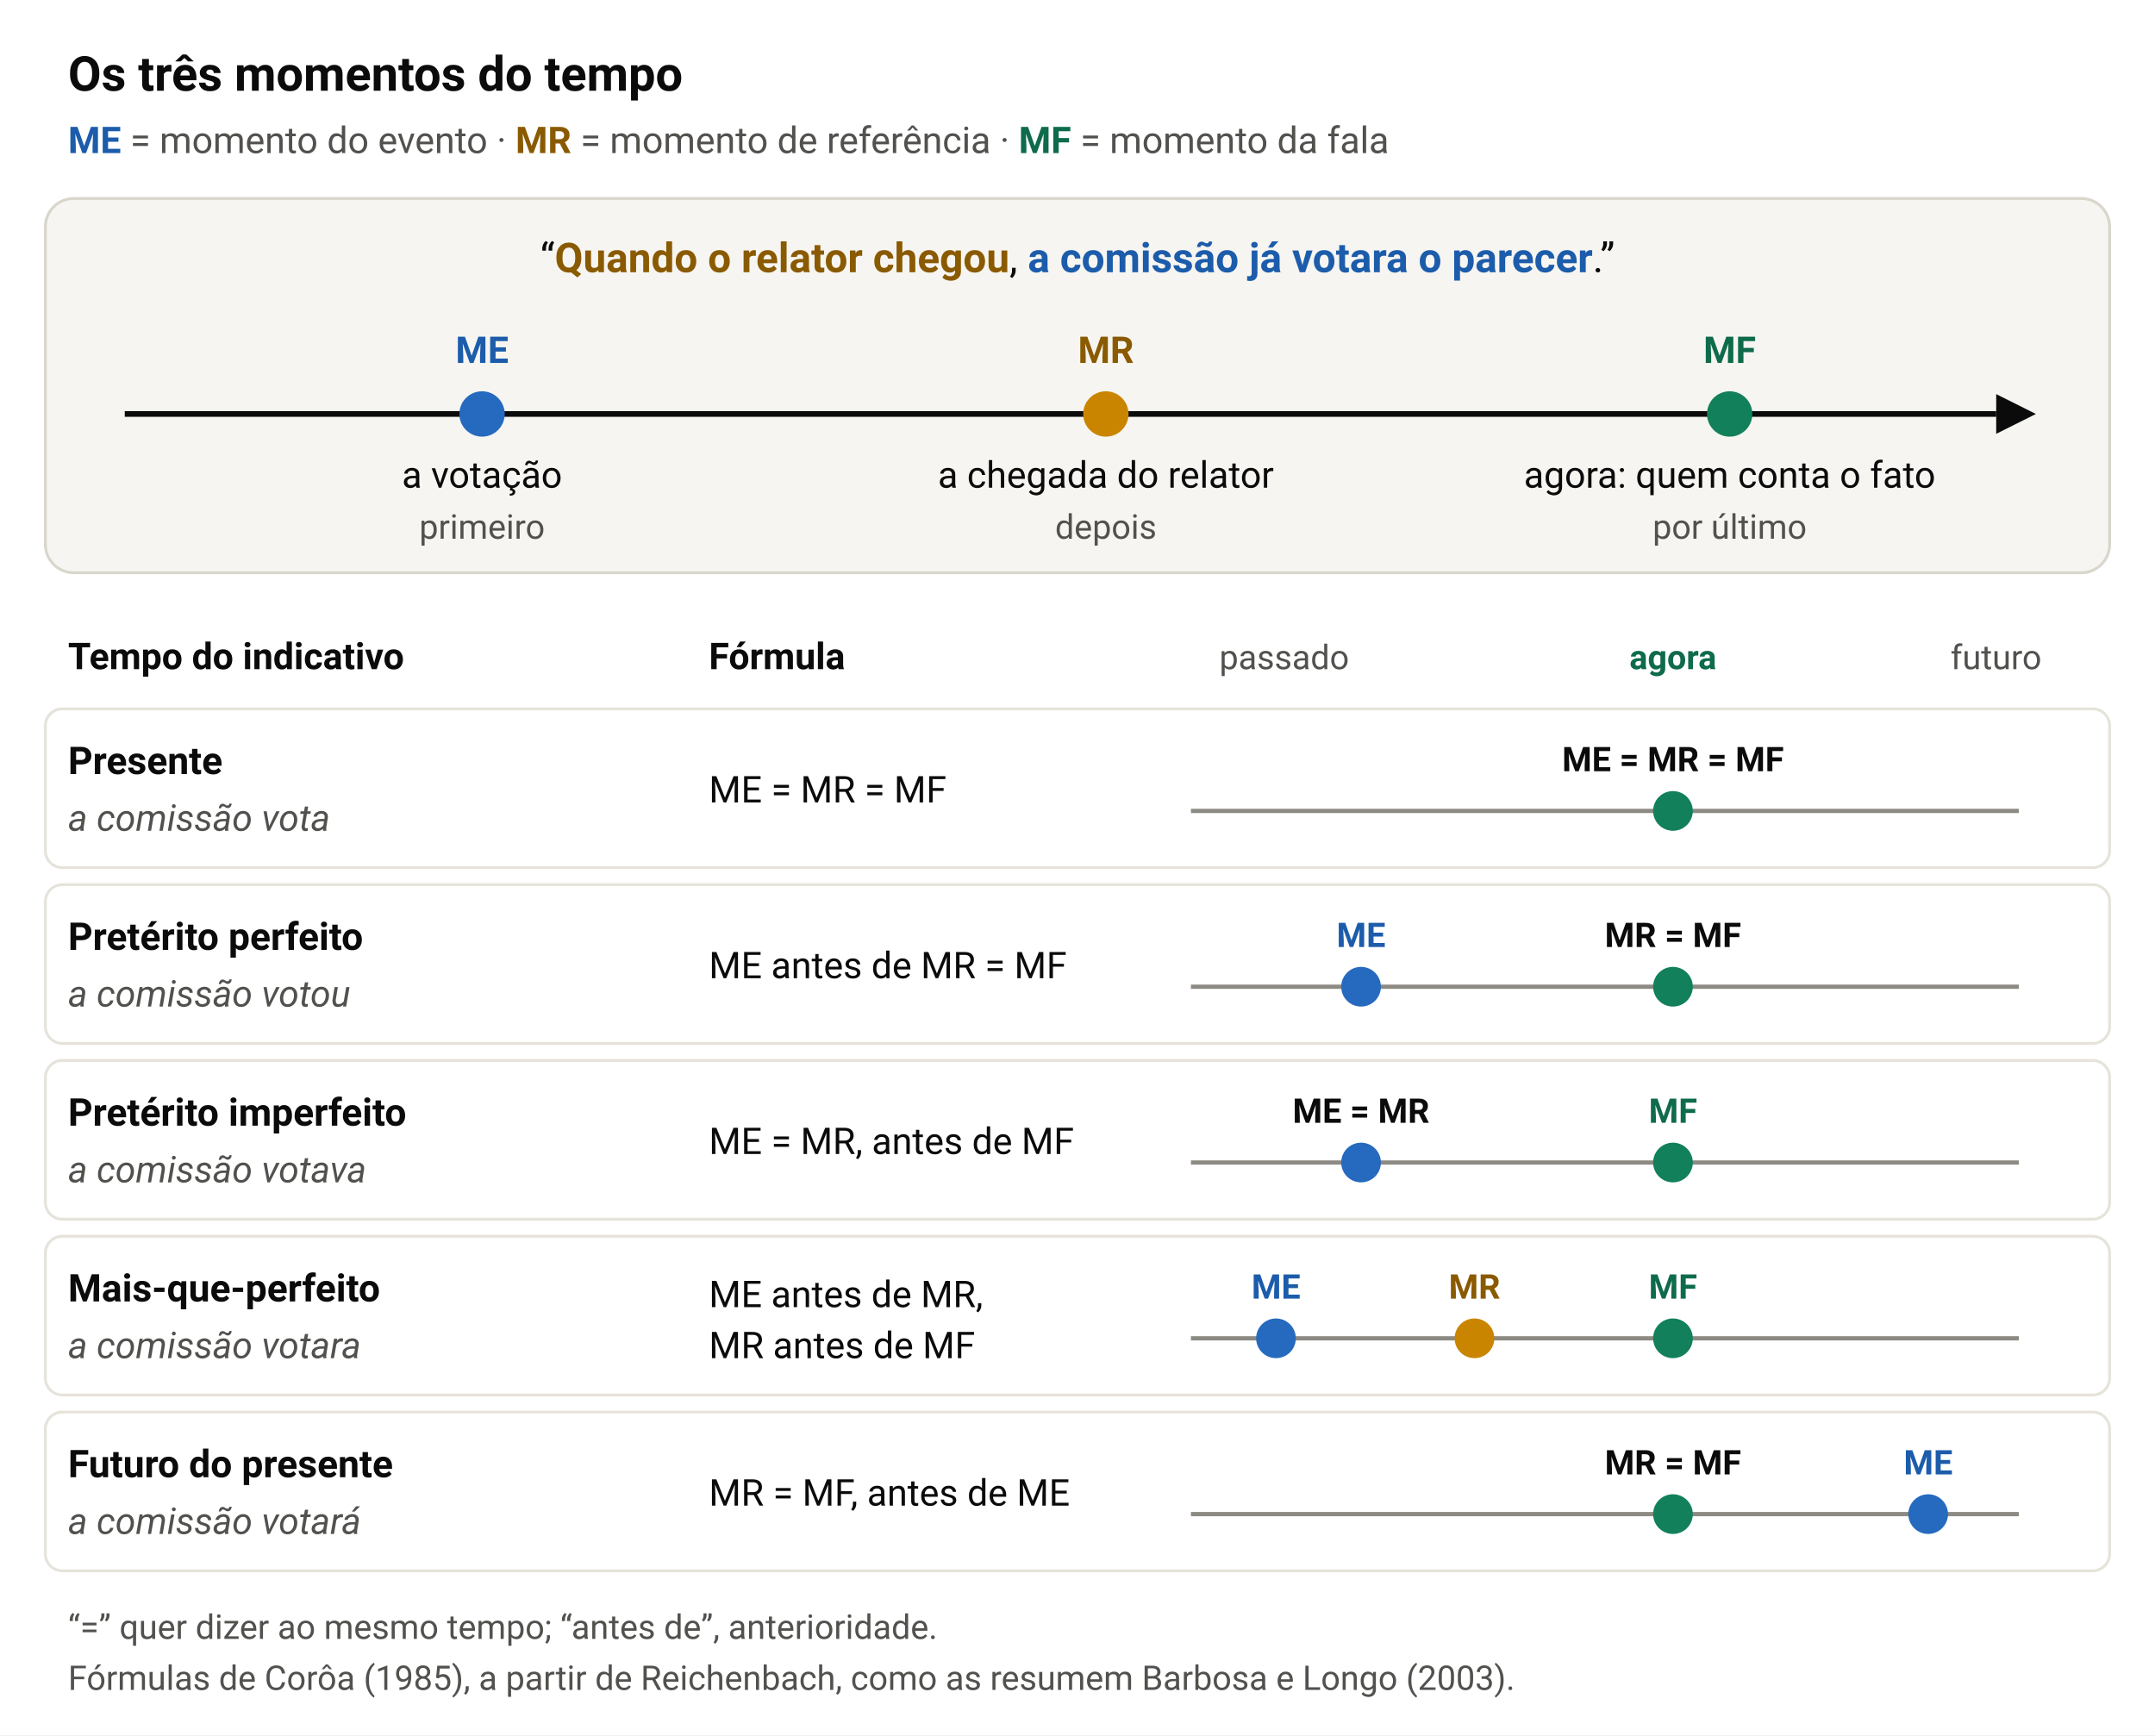
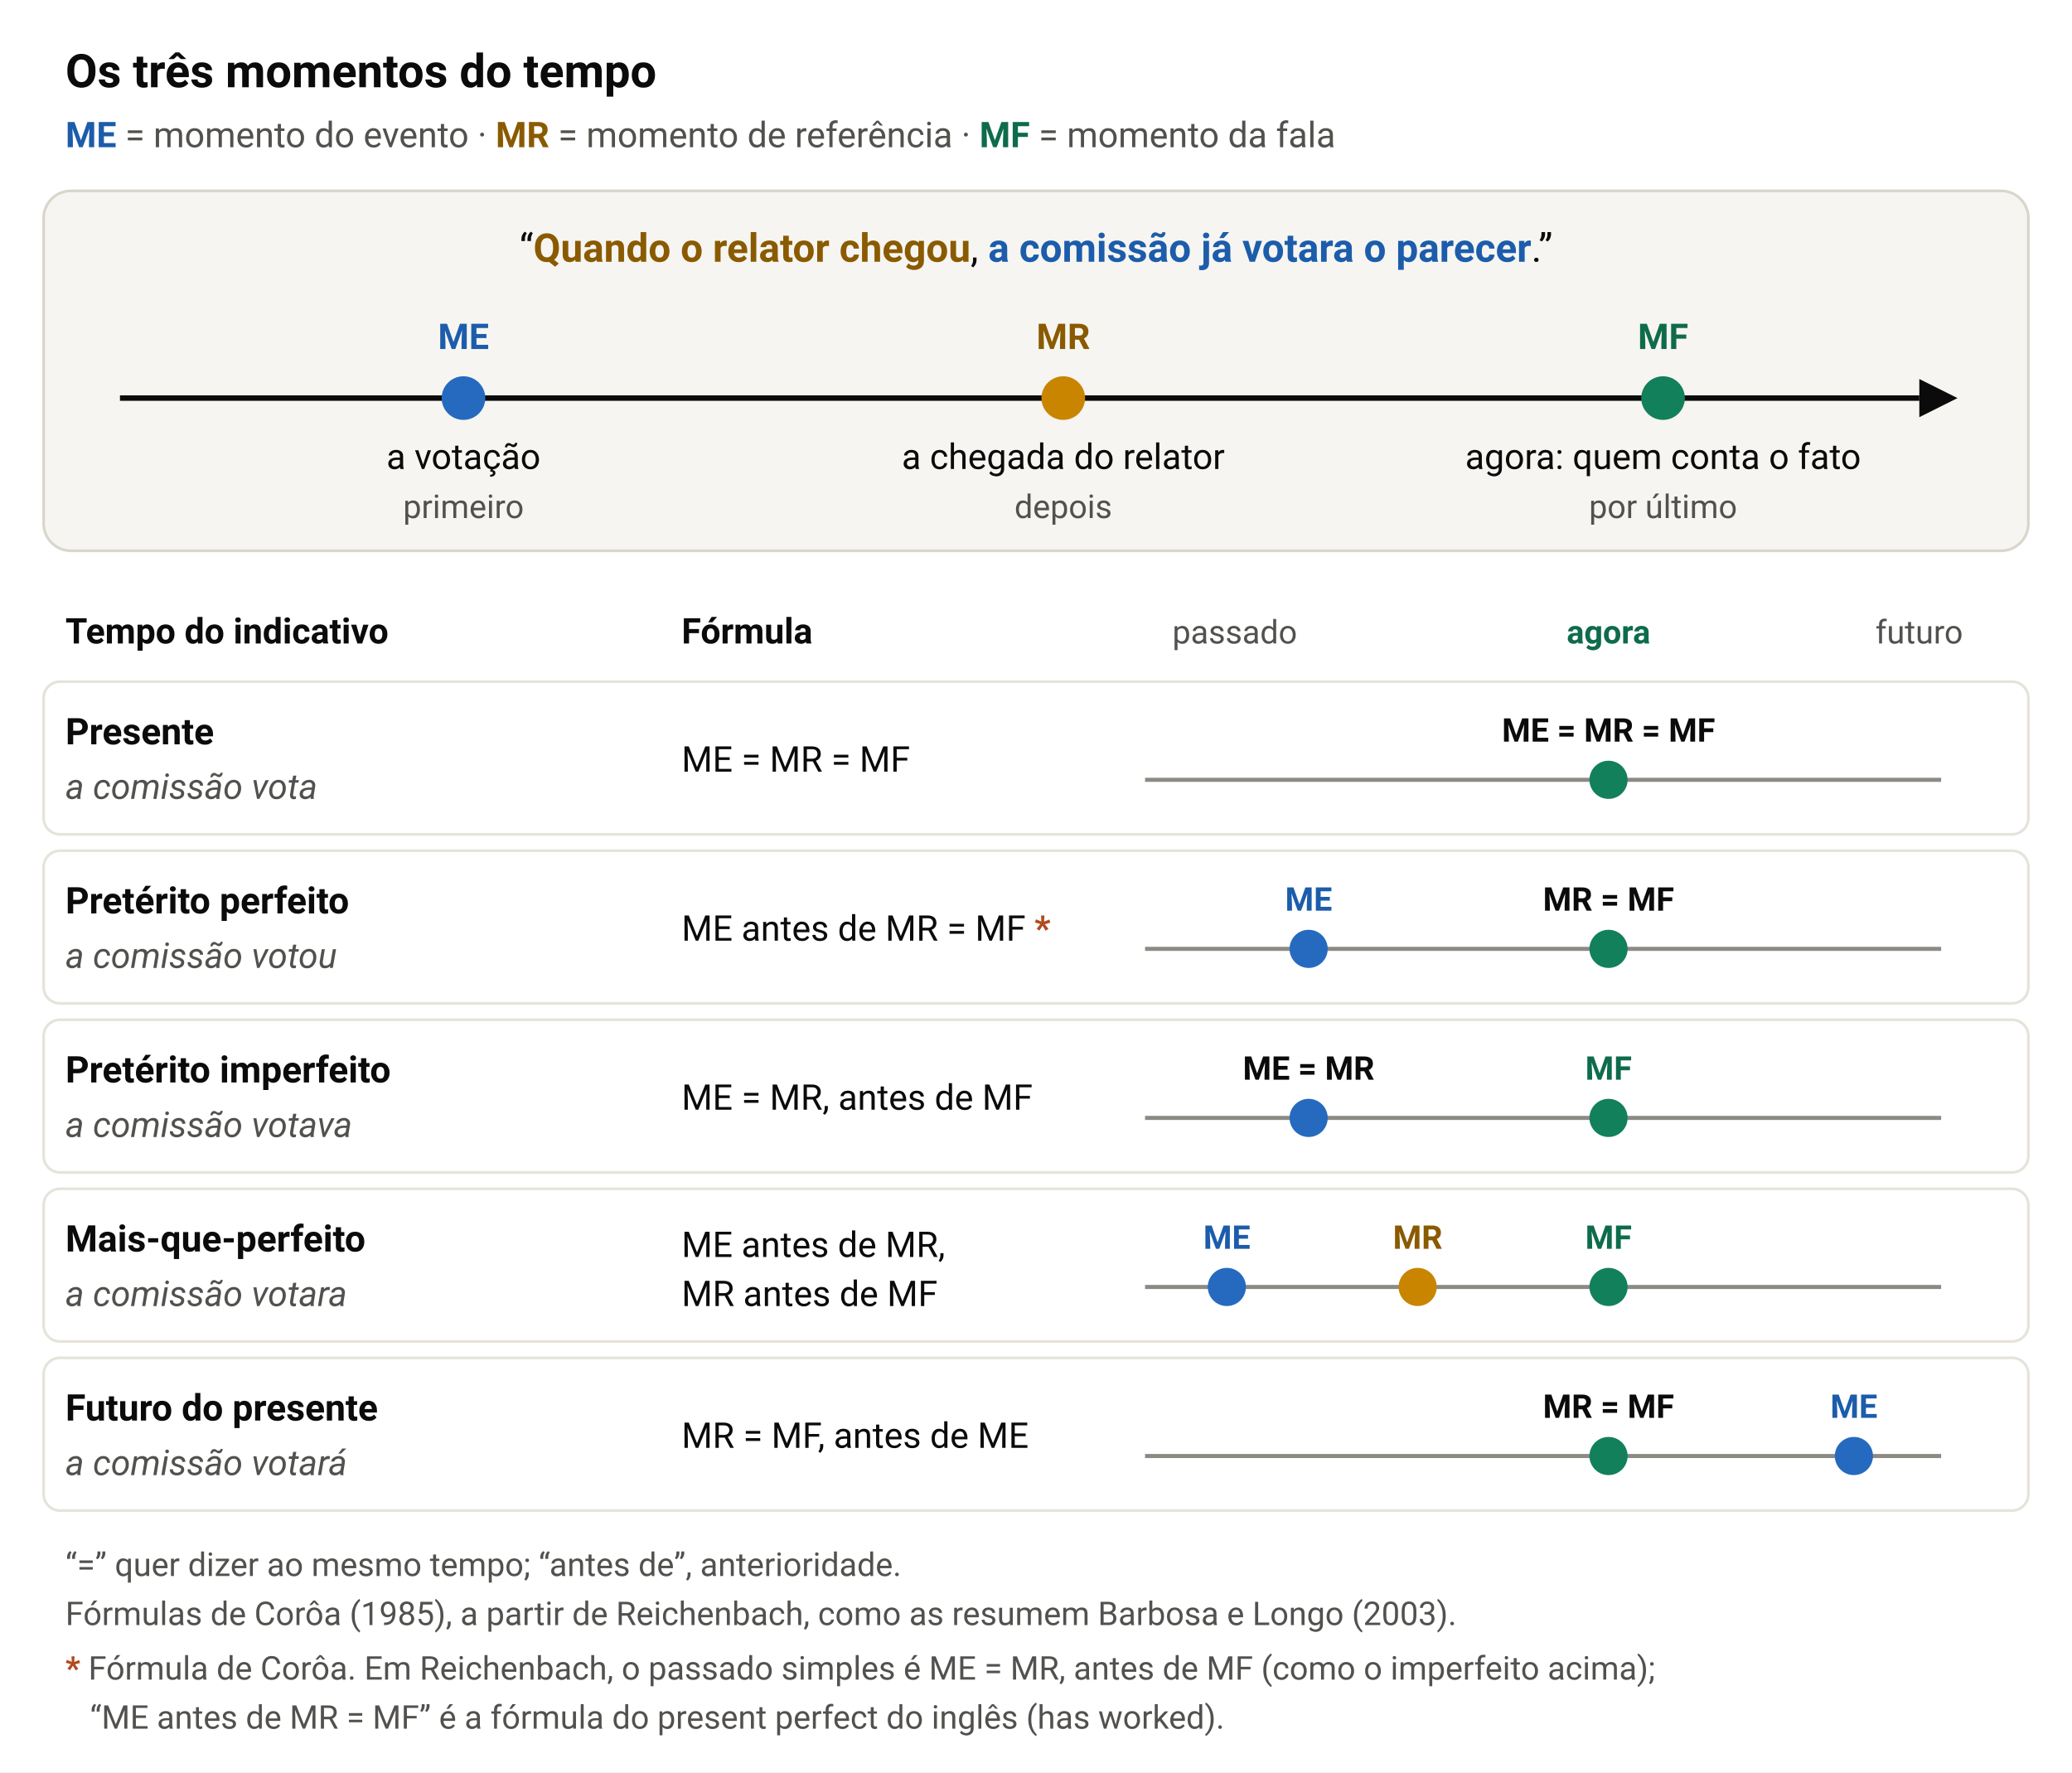
- <svg xmlns="http://www.w3.org/2000/svg" width="760" height="612" viewBox="0 0 760 612" font-family="system-ui, -apple-system, 'Segoe UI', Roboto, sans-serif">
-   <rect width="760" height="612" fill="#ffffff" />
+ <svg xmlns="http://www.w3.org/2000/svg" width="760" height="650" viewBox="0 0 760 650" font-family="system-ui, -apple-system, 'Segoe UI', Roboto, sans-serif">
+   <rect width="760" height="650" fill="#ffffff" />
  <text x="24" y="32" font-size="17" font-weight="700" fill="#0b0b0b">Os três momentos do tempo</text>
  <g font-size="13" fill="#52514e">
    <text x="24" y="54">
      <tspan font-weight="700" fill="#1c5cab">ME</tspan> = momento do evento   ·   <tspan font-weight="700" fill="#8a5a00">MR</tspan> = momento de referência   ·   <tspan font-weight="700" fill="#0e6b4b">MF</tspan> = momento da fala</text>
  </g>
  <rect x="16" y="70" width="728" height="132" rx="10" fill="#f6f5f1" stroke="#d9d6cc" />
  <text x="380" y="96" font-size="14.5" text-anchor="middle" fill="#0b0b0b">“<tspan font-weight="700" fill="#8a5a00">Quando o relator chegou</tspan>, <tspan font-weight="700" fill="#1c5cab">a comissão já votara o parecer</tspan>.”</text>
  <line x1="44" y1="146" x2="704" y2="146" stroke="#0b0b0b" stroke-width="2" />
  <path d="M704 139 L718 146 L704 153 Z" fill="#0b0b0b" />
  <circle cx="170" cy="146" r="8" fill="#256abf" />
  <circle cx="390" cy="146" r="8" fill="#c98500" />
  <circle cx="610" cy="146" r="8" fill="#12805a" />
  <g font-size="13" text-anchor="middle">
    <text x="170" y="128" font-weight="700" fill="#1c5cab">ME</text>
    <text x="390" y="128" font-weight="700" fill="#8a5a00">MR</text>
    <text x="610" y="128" font-weight="700" fill="#0e6b4b">MF</text>
    <text x="170" y="172" fill="#0b0b0b">a votação</text>
    <text x="390" y="172" fill="#0b0b0b">a chegada do relator</text>
    <text x="610" y="172" fill="#0b0b0b">agora: quem conta o fato</text>
    <text x="170" y="190" font-size="12" fill="#52514e">primeiro</text>
    <text x="390" y="190" font-size="12" fill="#52514e">depois</text>
    <text x="610" y="190" font-size="12" fill="#52514e">por último</text>
  </g>
  <text x="24" y="236" font-size="13" font-weight="700" fill="#0b0b0b">Tempo do indicativo</text>
  <text x="250" y="236" font-size="13" font-weight="700" fill="#0b0b0b">Fórmula</text>
  <text x="430" y="236" font-size="12" fill="#52514e">passado</text>
  <text x="590" y="236" font-size="12" font-weight="700" fill="#0e6b4b" text-anchor="middle">agora</text>
  <text x="720" y="236" font-size="12" fill="#52514e" text-anchor="end">futuro</text>
  <g transform="translate(0 250)">
    <rect x="16" y="0" width="728" height="56" rx="6" fill="#ffffff" stroke="#e6e3da" />
    <text x="24" y="23" font-size="13.5" font-weight="700" fill="#0b0b0b">Presente</text>
    <text x="24" y="43" font-size="13" font-style="italic" fill="#52514e">a comissão vota</text>
    <text x="250" y="33" font-size="13" fill="#0b0b0b">ME = MR = MF</text>
    <line x1="420" y1="36" x2="712" y2="36" stroke="#8c8a83" stroke-width="1.5" />
    <circle cx="590" cy="36" r="7" fill="#12805a" />
    <text x="590" y="22" font-size="12" font-weight="700" text-anchor="middle" fill="#0b0b0b">ME = MR = MF</text>
  </g>
  <g transform="translate(0 312)">
    <rect x="16" y="0" width="728" height="56" rx="6" fill="#ffffff" stroke="#e6e3da" />
    <text x="24" y="23" font-size="13.5" font-weight="700" fill="#0b0b0b">Pretérito perfeito</text>
    <text x="24" y="43" font-size="13" font-style="italic" fill="#52514e">a comissão votou</text>
-     <text x="250" y="33" font-size="13" fill="#0b0b0b">ME antes de MR = MF</text>
+     <text x="250" y="33" font-size="13" fill="#0b0b0b">ME antes de MR = MF <tspan font-weight="700" fill="#b24a1c">*</tspan>
+     </text>
    <line x1="420" y1="36" x2="712" y2="36" stroke="#8c8a83" stroke-width="1.5" />
    <circle cx="480" cy="36" r="7" fill="#256abf" />
    <circle cx="590" cy="36" r="7" fill="#12805a" />
    <text x="480" y="22" font-size="12" font-weight="700" text-anchor="middle" fill="#1c5cab">ME</text>
    <text x="590" y="22" font-size="12" font-weight="700" text-anchor="middle" fill="#0b0b0b">MR = MF</text>
  </g>
  <g transform="translate(0 374)">
    <rect x="16" y="0" width="728" height="56" rx="6" fill="#ffffff" stroke="#e6e3da" />
    <text x="24" y="23" font-size="13.5" font-weight="700" fill="#0b0b0b">Pretérito imperfeito</text>
    <text x="24" y="43" font-size="13" font-style="italic" fill="#52514e">a comissão votava</text>
    <text x="250" y="33" font-size="13" fill="#0b0b0b">ME = MR, antes de MF</text>
    <line x1="420" y1="36" x2="712" y2="36" stroke="#8c8a83" stroke-width="1.5" />
    <circle cx="480" cy="36" r="7" fill="#256abf" />
    <circle cx="590" cy="36" r="7" fill="#12805a" />
    <text x="480" y="22" font-size="12" font-weight="700" text-anchor="middle" fill="#0b0b0b">ME = MR</text>
    <text x="590" y="22" font-size="12" font-weight="700" text-anchor="middle" fill="#0e6b4b">MF</text>
  </g>
  <g transform="translate(0 436)">
    <rect x="16" y="0" width="728" height="56" rx="6" fill="#ffffff" stroke="#e6e3da" />
    <text x="24" y="23" font-size="13.5" font-weight="700" fill="#0b0b0b">Mais-que-perfeito</text>
    <text x="24" y="43" font-size="13" font-style="italic" fill="#52514e">a comissão votara</text>
    <text x="250" y="25" font-size="13" fill="#0b0b0b">ME antes de MR,</text>
    <text x="250" y="43" font-size="13" fill="#0b0b0b">MR antes de MF</text>
    <line x1="420" y1="36" x2="712" y2="36" stroke="#8c8a83" stroke-width="1.5" />
    <circle cx="450" cy="36" r="7" fill="#256abf" />
    <circle cx="520" cy="36" r="7" fill="#c98500" />
    <circle cx="590" cy="36" r="7" fill="#12805a" />
    <text x="450" y="22" font-size="12" font-weight="700" text-anchor="middle" fill="#1c5cab">ME</text>
    <text x="520" y="22" font-size="12" font-weight="700" text-anchor="middle" fill="#8a5a00">MR</text>
    <text x="590" y="22" font-size="12" font-weight="700" text-anchor="middle" fill="#0e6b4b">MF</text>
  </g>
  <g transform="translate(0 498)">
    <rect x="16" y="0" width="728" height="56" rx="6" fill="#ffffff" stroke="#e6e3da" />
    <text x="24" y="23" font-size="13.5" font-weight="700" fill="#0b0b0b">Futuro do presente</text>
    <text x="24" y="43" font-size="13" font-style="italic" fill="#52514e">a comissão votará</text>
    <text x="250" y="33" font-size="13" fill="#0b0b0b">MR = MF, antes de ME</text>
    <line x1="420" y1="36" x2="712" y2="36" stroke="#8c8a83" stroke-width="1.5" />
    <circle cx="590" cy="36" r="7" fill="#12805a" />
    <circle cx="680" cy="36" r="7" fill="#256abf" />
    <text x="590" y="22" font-size="12" font-weight="700" text-anchor="middle" fill="#0b0b0b">MR = MF</text>
    <text x="680" y="22" font-size="12" font-weight="700" text-anchor="middle" fill="#1c5cab">ME</text>
  </g>
  <text x="24" y="578" font-size="12" fill="#52514e">“=” quer dizer ao mesmo tempo; “antes de”, anterioridade.</text>
  <text x="24" y="596" font-size="12" fill="#52514e">Fórmulas de Corôa (1985), a partir de Reichenbach, como as resumem Barbosa e Longo (2003).</text>
+   <text x="24" y="616" font-size="12" fill="#52514e">
+     <tspan font-weight="700" fill="#b24a1c">*</tspan> Fórmula de Corôa. Em Reichenbach, o passado simples é ME = MR, antes de MF (como o imperfeito acima);</text>
+   <text x="33" y="634" font-size="12" fill="#52514e">“ME antes de MR = MF” é a fórmula do present perfect do inglês (has worked).</text>
</svg>
